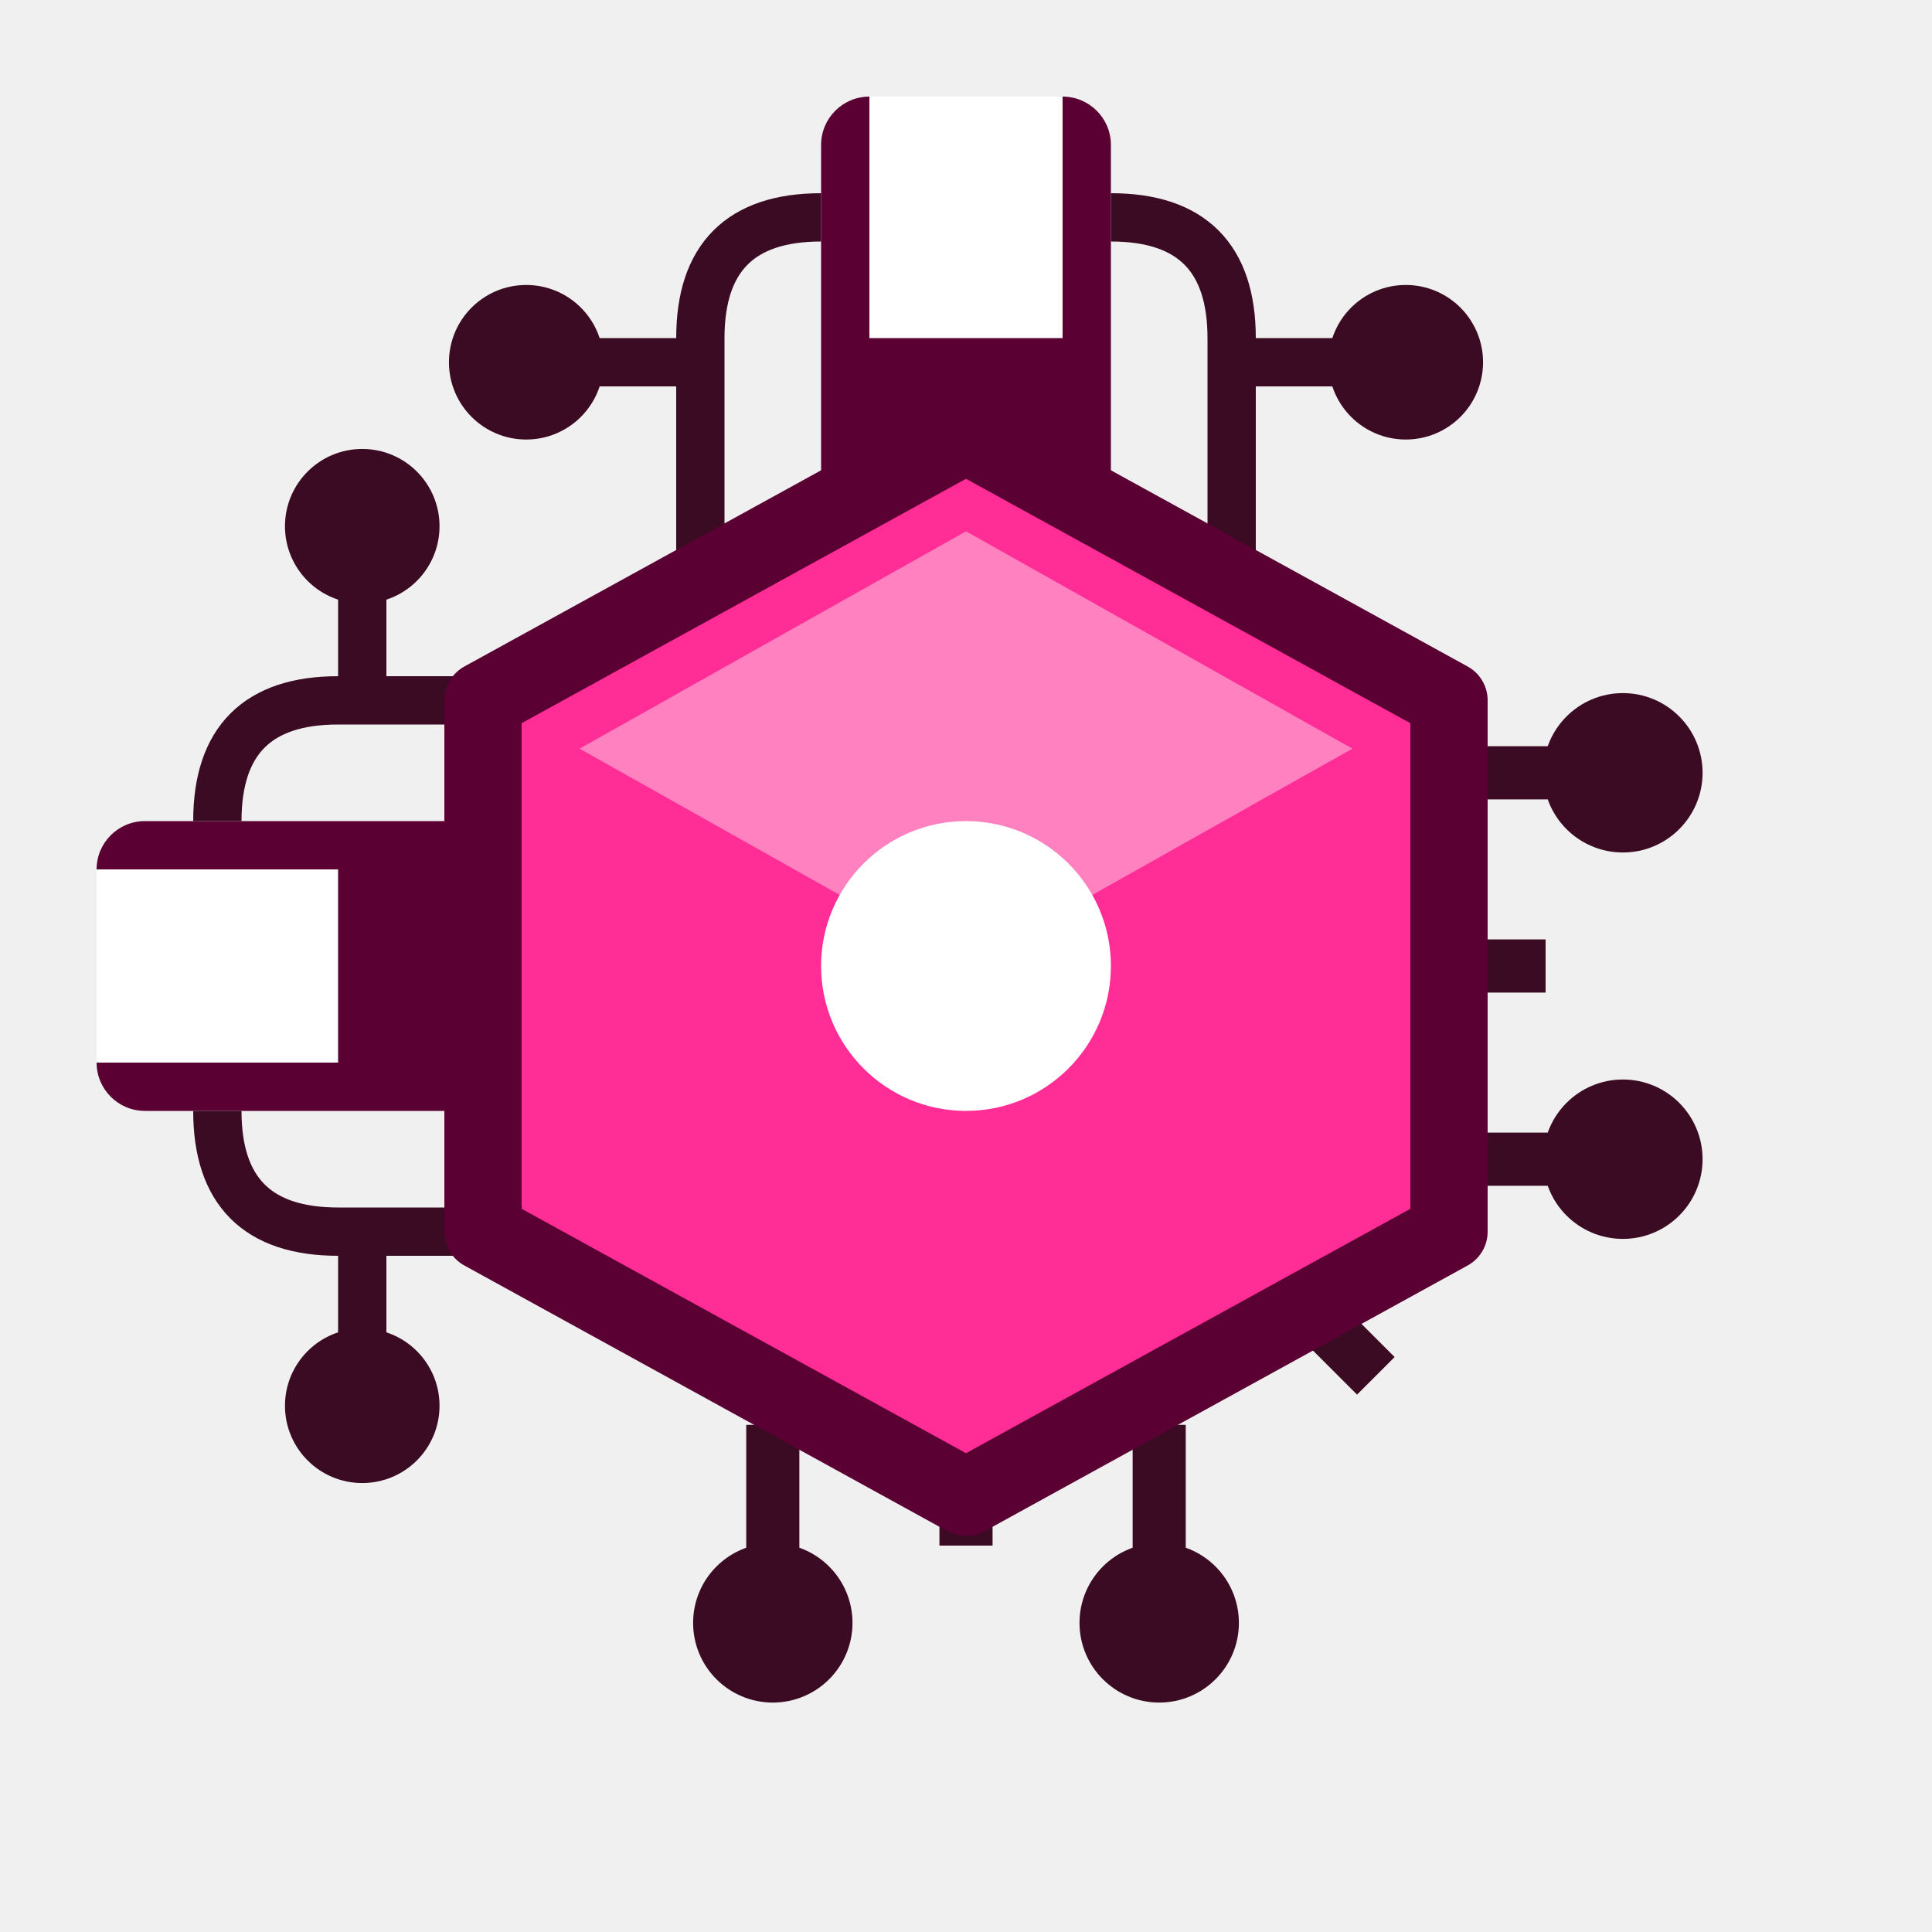
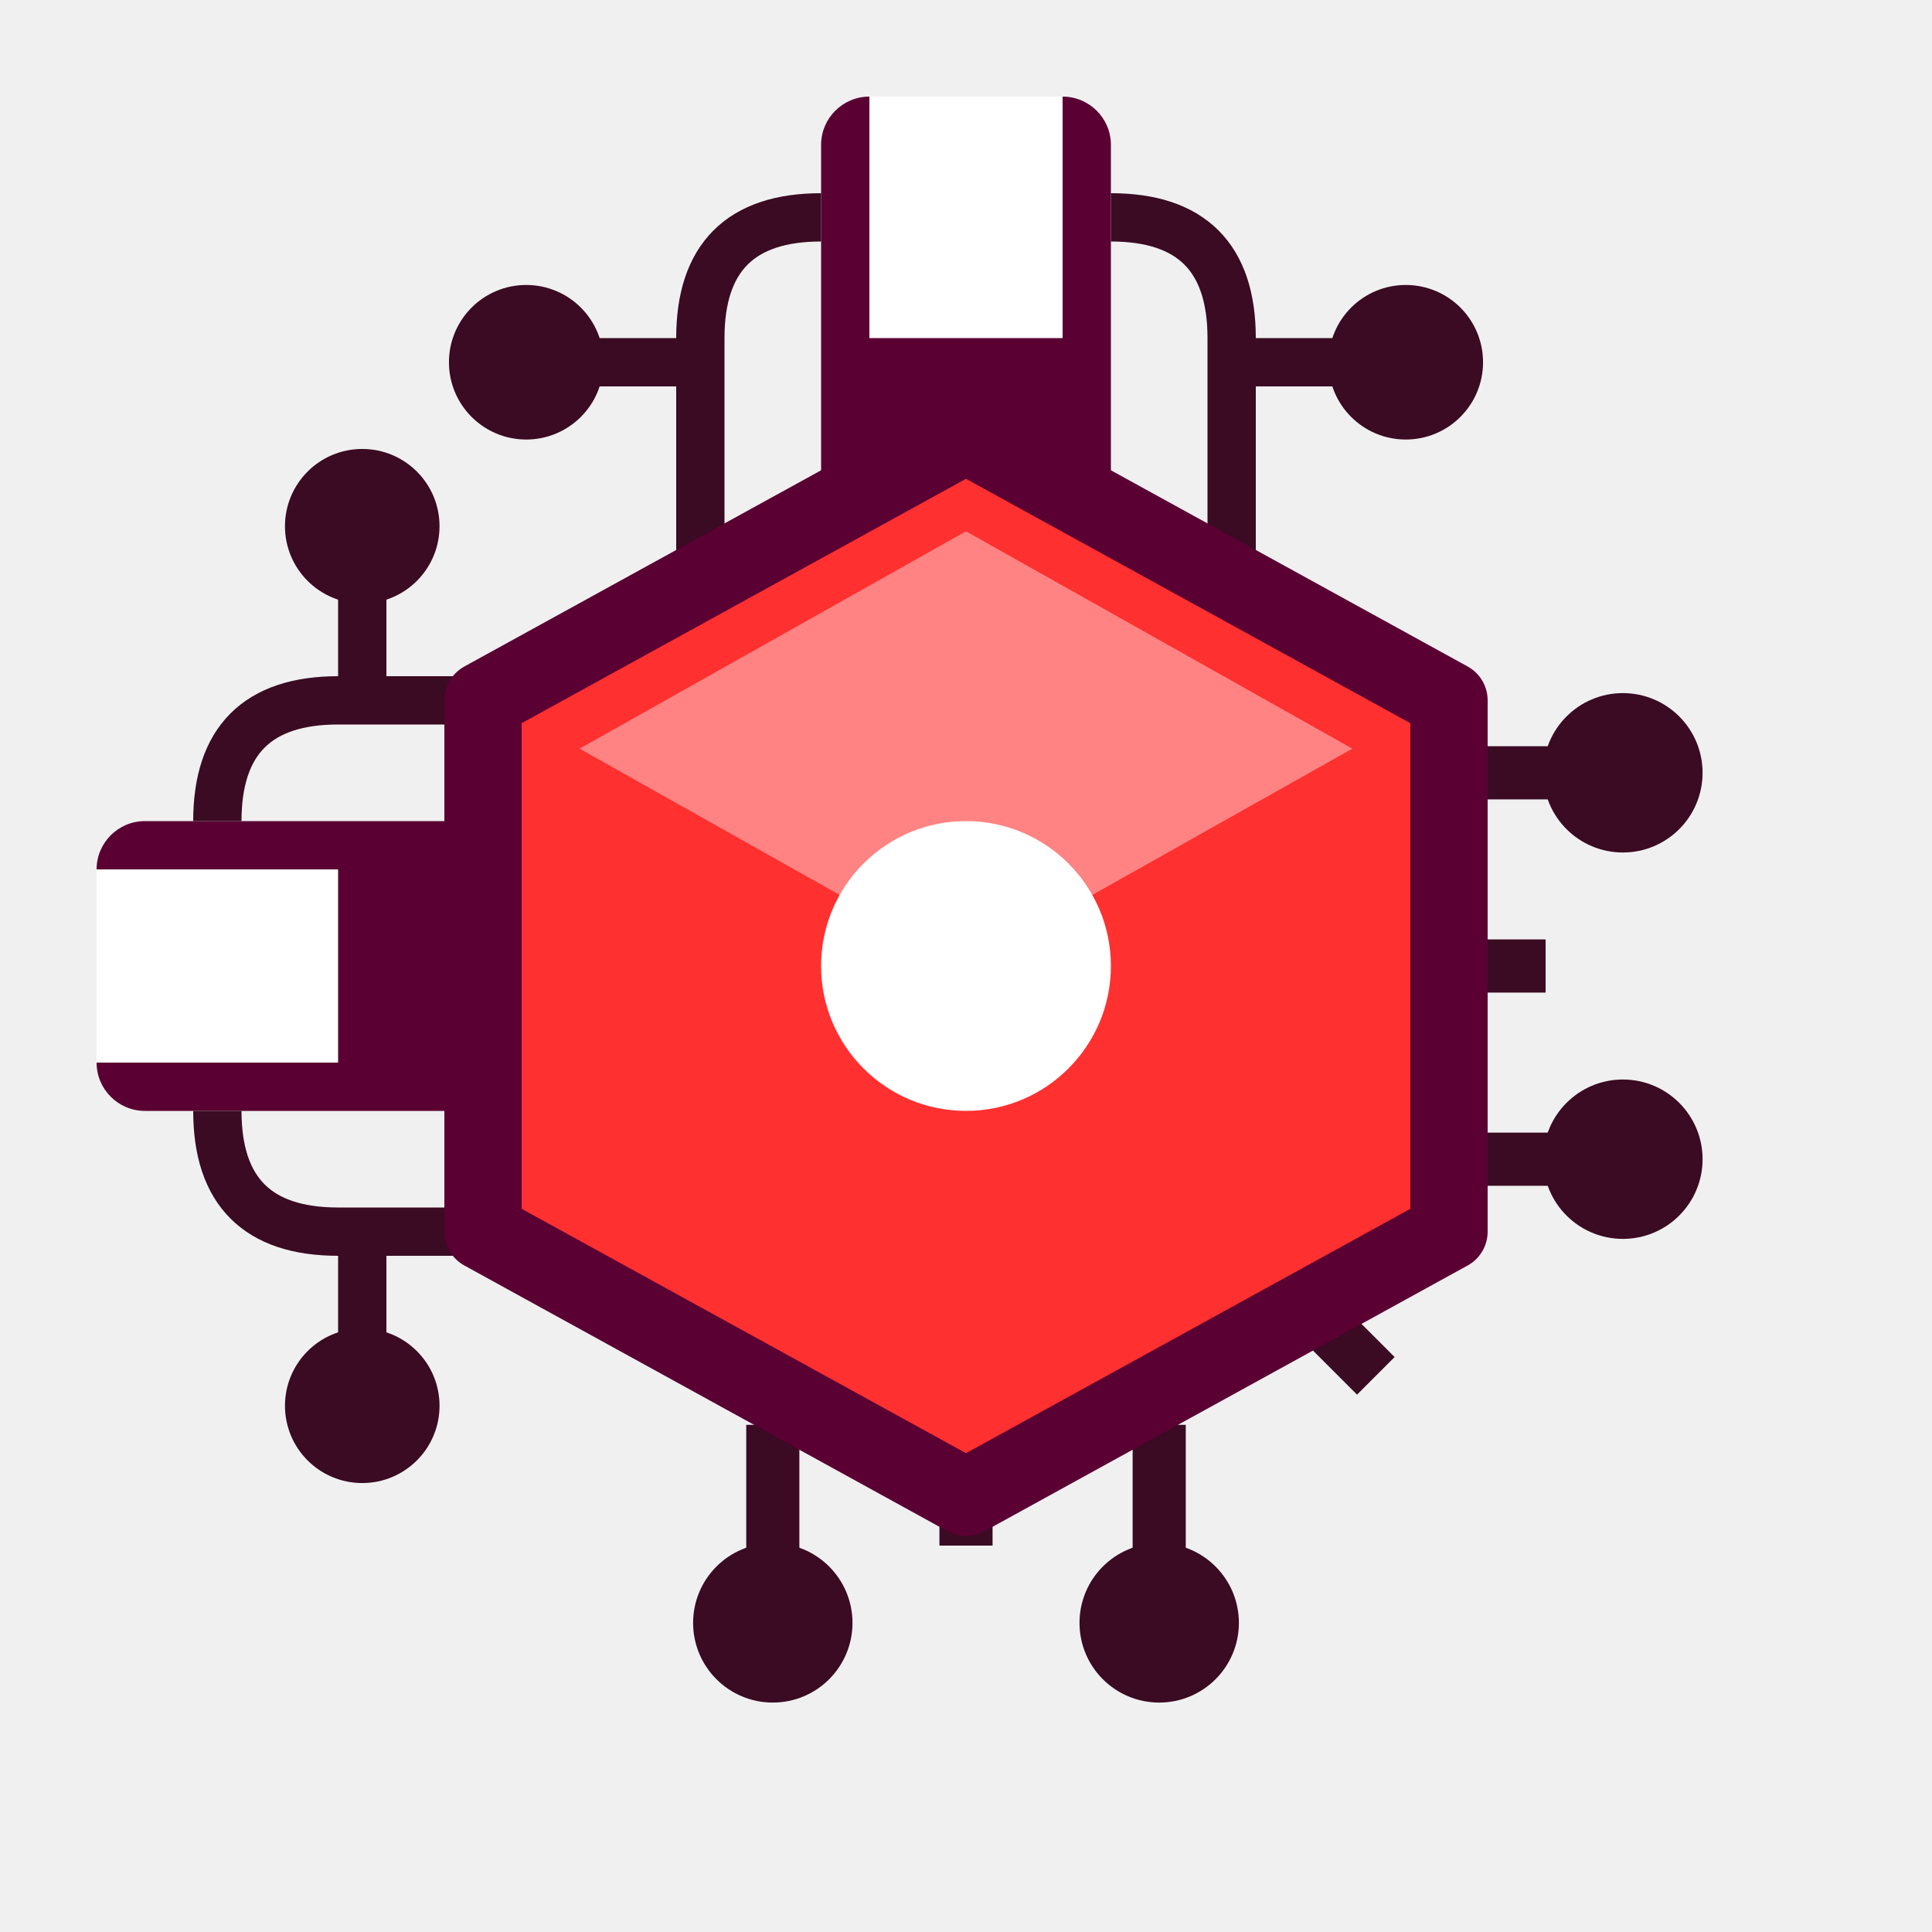
<svg xmlns="http://www.w3.org/2000/svg" viewBox="0 0 40 40" width="40" height="40" id="bug_NW">
  <g transform="rotate(0 20 20)">
    <rect x="17" y="2" width="6" height="12" rx="1" fill="#5a0033" />
    <rect x="18" y="2" width="4" height="5" fill="#ffffff" />
  </g>
  <g transform="rotate(0 20 20)" fill="none" stroke="#3a0b22" stroke-width="1">
    <path d="M14.5 14 L14.5 7 Q14.5 4.5 17 4.5" />
    <path d="M25.5 14 L25.5 7 Q25.5 4.5 23 4.5" />
  </g>
  <g transform="rotate(0 20 20)" stroke="#3a0b22" stroke-width="1" fill="#3a0b22">
    <line x1="25.5" y1="7.5" x2="28.5" y2="7.5" />
    <circle cx="29.105" cy="7.5" r="1.1" />
    <line x1="14.5" y1="7.5" x2="11.5" y2="7.5" />
    <circle cx="10.895" cy="7.5" r="1.1" />
  </g>
  <g transform="rotate(270 20 20)">
    <rect x="17" y="2" width="6" height="12" rx="1" fill="#5a0033" />
    <rect x="18" y="2" width="4" height="5" fill="#ffffff" />
  </g>
  <g transform="rotate(270 20 20)" fill="none" stroke="#3a0b22" stroke-width="1">
    <path d="M14.5 14 L14.5 7 Q14.5 4.5 17 4.5" />
    <path d="M25.5 14 L25.5 7 Q25.5 4.5 23 4.5" />
  </g>
  <g transform="rotate(270 20 20)" stroke="#3a0b22" stroke-width="1" fill="#3a0b22">
    <line x1="25.5" y1="7.5" x2="28.5" y2="7.5" />
    <circle cx="29.105" cy="7.5" r="1.1" />
    <line x1="14.5" y1="7.5" x2="11.5" y2="7.5" />
    <circle cx="10.895" cy="7.5" r="1.1" />
  </g>
  <g transform="rotate(90 20 20) translate(-4 0)" stroke="#3a0b22" stroke-width="1.1" fill="#3a0b22">
    <line x1="20" y1="10.5" x2="20" y2="7" />
    <circle cx="20" cy="6.4" r="1.1" />
  </g>
  <g transform="rotate(90 20 20) translate(0 0)" stroke="#3a0b22" stroke-width="1.1" fill="#3a0b22">
    <line x1="20" y1="10.5" x2="20" y2="8" />
  </g>
  <g transform="rotate(90 20 20) translate(4 0)" stroke="#3a0b22" stroke-width="1.1" fill="#3a0b22">
    <line x1="20" y1="10.5" x2="20" y2="7" />
    <circle cx="20" cy="6.4" r="1.1" />
  </g>
  <g transform="rotate(180 20 20) translate(-4 0)" stroke="#3a0b22" stroke-width="1.1" fill="#3a0b22">
    <line x1="20" y1="10.5" x2="20" y2="7" />
    <circle cx="20" cy="6.4" r="1.1" />
  </g>
  <g transform="rotate(180 20 20) translate(0 0)" stroke="#3a0b22" stroke-width="1.1" fill="#3a0b22">
    <line x1="20" y1="10.5" x2="20" y2="8" />
  </g>
  <g transform="rotate(180 20 20) translate(4 0)" stroke="#3a0b22" stroke-width="1.1" fill="#3a0b22">
    <line x1="20" y1="10.5" x2="20" y2="7" />
    <circle cx="20" cy="6.4" r="1.1" />
  </g>
  <g transform="rotate(135 20 20) translate(0 0)" stroke="#3a0b22" stroke-width="1.1" fill="#3a0b22">
    <line x1="20" y1="10.5" x2="20" y2="8" />
  </g>
-   <polygon points="20,9 30,14.5 30,25.5 20,31 10,25.5 10,14.5" fill="#ff2d95" stroke="#5a0033" stroke-width="1.6" stroke-linejoin="round" />
+   <polygon points="20,9 30,14.5 30,25.5 20,31 10,25.5 10,14.5" fill="#ff3030" stroke="#5a0033" stroke-width="1.6" stroke-linejoin="round" />
  <polygon points="20,11 28,15.5 20,20 12,15.5" fill="rgba(255,255,255,.4)" />
  <circle cx="20" cy="20" r="3" fill="#ffffff" />
</svg>
